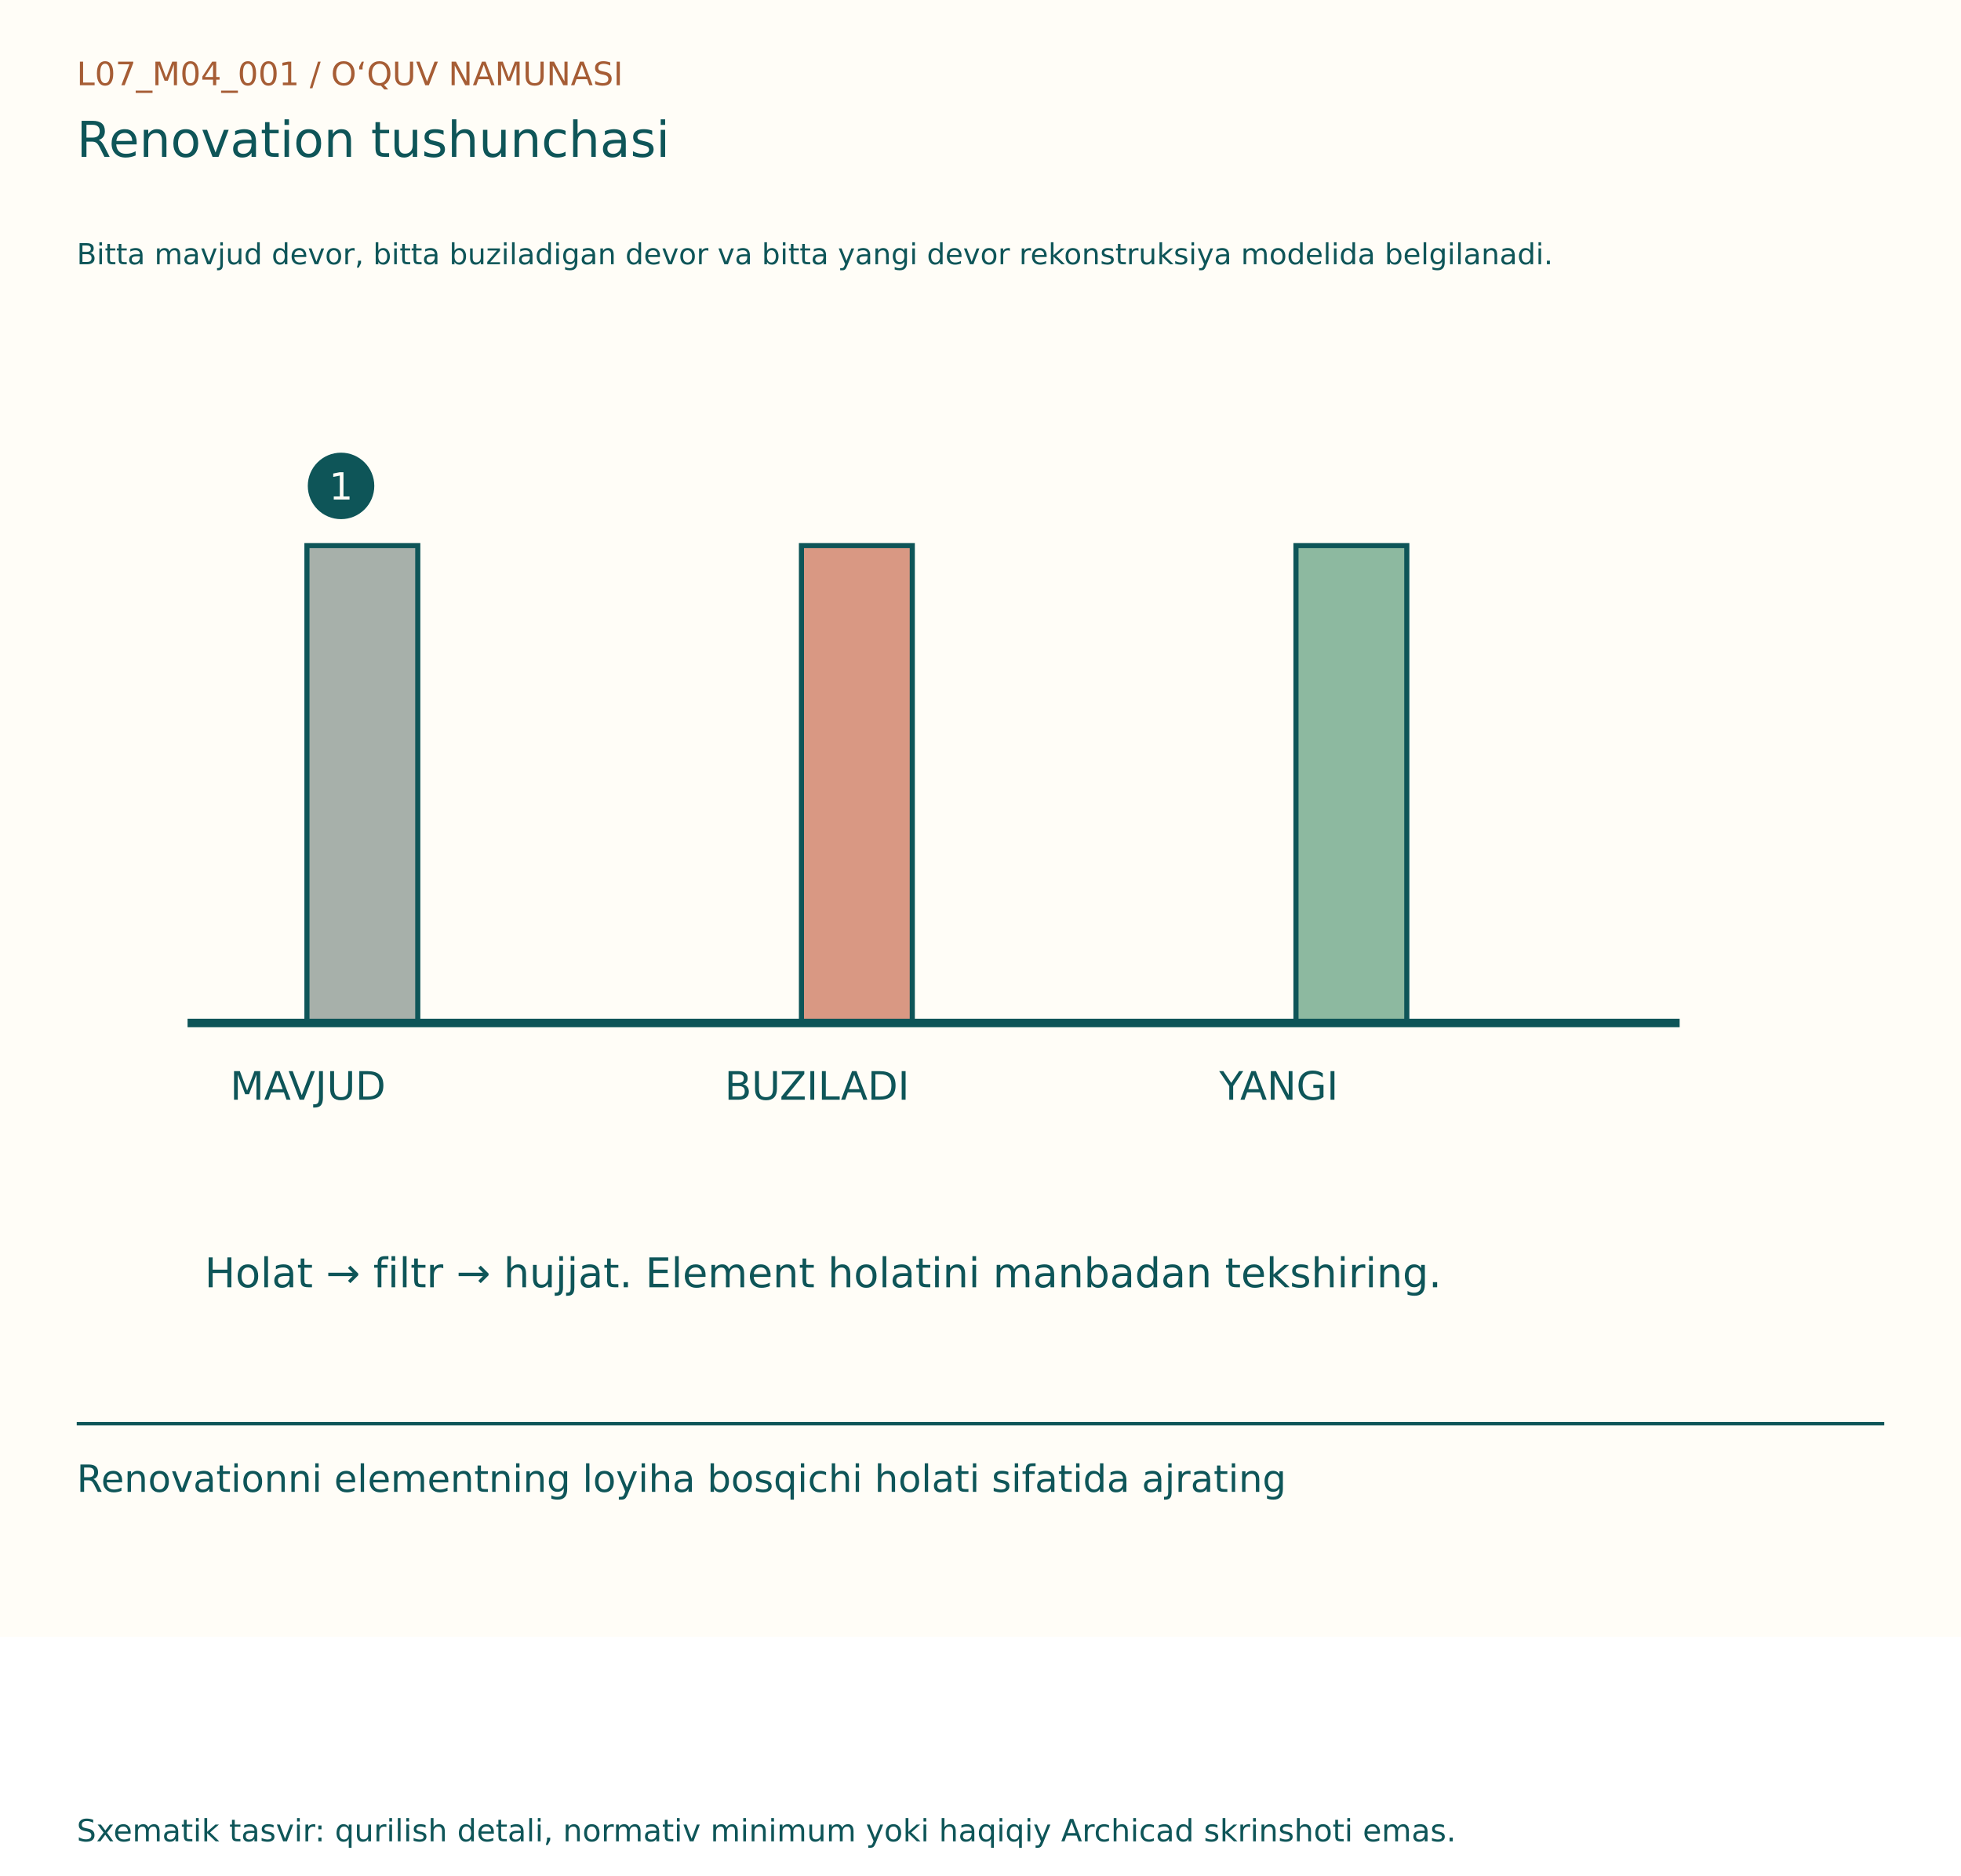
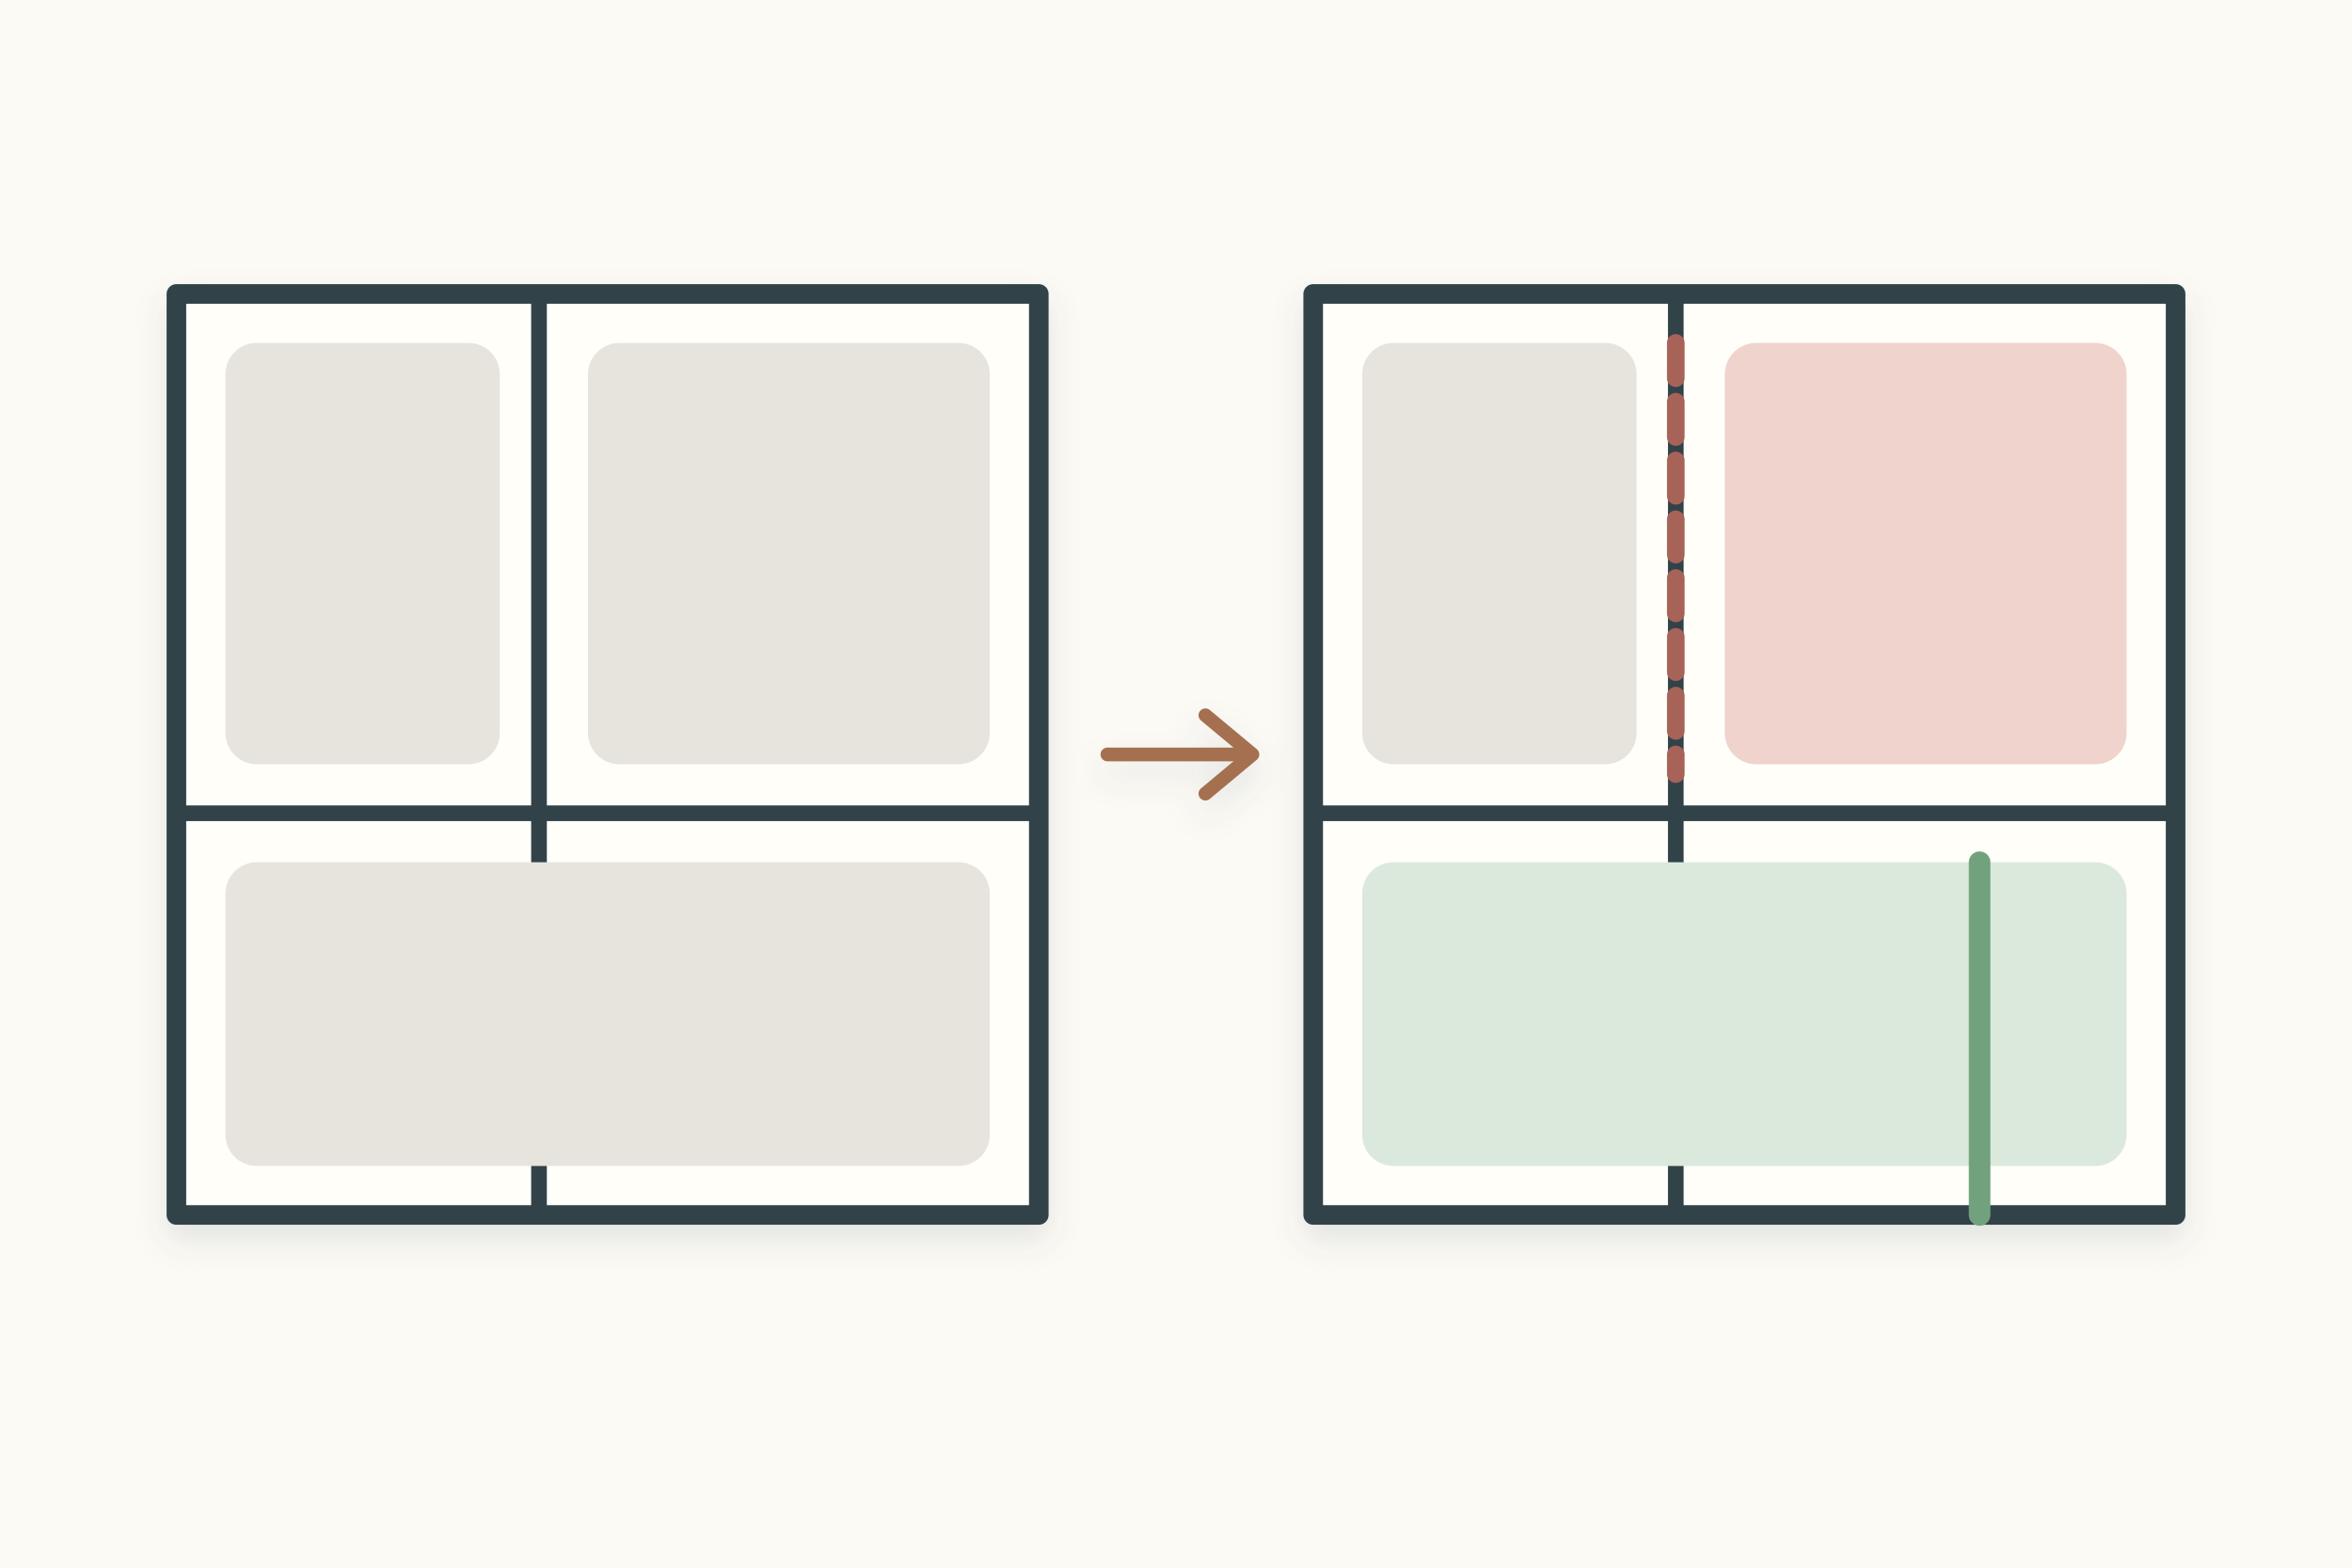
- <svg xmlns="http://www.w3.org/2000/svg" width="1150" height="1100" viewBox="0 0 1150 1100">
-   <rect width="1150" height="960" fill="#FFFDF7" />
-   <g font-family="DejaVu Sans, Segoe UI, sans-serif">
-     <text x="45" y="50" font-size="19" fill="#A65D35">L07_M04_001  /  O‘QUV NAMUNASI</text>
-     <text x="45" y="92" font-size="29" fill="#0E5558">Renovation tushunchasi</text>
-     <text x="45" y="155" font-size="17" fill="#0E5558">Bitta mavjud devor, bitta buziladigan devor va bitta yangi devor rekonstruksiya modelida belgilanadi.</text>
-     <g transform="translate(0,80)">
-       <rect x="180" y="240" width="65" height="280" fill="#A7B0AA" stroke="#0E5558" stroke-width="3" />
-       <text x="135" y="565" font-size="23" fill="#0E5558">MAVJUD</text>
-       <rect x="470" y="240" width="65" height="280" fill="#D99883" stroke="#0E5558" stroke-width="3" />
-       <text x="425" y="565" font-size="23" fill="#0E5558">BUZILADI</text>
-       <rect x="760" y="240" width="65" height="280" fill="#8DB9A0" stroke="#0E5558" stroke-width="3" />
-       <text x="715" y="565" font-size="23" fill="#0E5558">YANGI</text>
-       <line x1="110" y1="520" x2="985" y2="520" stroke="#0E5558" stroke-width="5" />
-       <circle cx="200" cy="205" r="18" fill="#0E5558" stroke="#0E5558" stroke-width="3" />
-       <text x="193" y="213" font-size="22" fill="#FFFDF7">1</text>
-       <text x="120" y="675" font-size="24" fill="#0E5558">Holat → filtr → hujjat. Element holatini manbadan tekshiring.</text>
+ <svg xmlns="http://www.w3.org/2000/svg" width="1200" height="800" viewBox="0 0 1200 800">
+   <rect width="1200" height="800" fill="#fbfaf4" />
+   <defs>
+     <filter id="s">
+       <feDropShadow dx="0" dy="8" stdDeviation="8" flood-color="#53636a" flood-opacity=".14" />
+     </filter>
+   </defs>
+   <g stroke="#31434a" stroke-width="4" stroke-linecap="round" stroke-linejoin="round" filter="url(#s)">
+     <g transform="translate(90 150)">
+       <g>
+         <rect width="440" height="470" fill="#fffef9" stroke-width="10" />
+         <path d="M185 0 V470 M0 265 H440" stroke-width="8" />
+         <rect x="25" y="25" width="140" height="215" rx="16" fill="#e7e4dd" stroke="none" />
+         <rect x="210" y="25" width="205" height="215" rx="16" fill="#e7e4dd" stroke="none" />
+         <rect x="25" y="290" width="390" height="155" rx="16" fill="#e7e4dd" stroke="none" />
+       </g>
+       <g transform="translate(580 0)">
+         <rect width="440" height="470" fill="#fffef9" stroke-width="10" />
+         <path d="M185 0 V470 M0 265 H440" stroke-width="8" />
+         <rect x="25" y="25" width="140" height="215" rx="16" fill="#e7e4dd" stroke="none" />
+         <rect x="210" y="25" width="205" height="215" rx="16" fill="#f0d3cd" stroke="none" />
+         <rect x="25" y="290" width="390" height="155" rx="16" fill="#dbe9dd" stroke="none" />
+         <path d="M185 25 V245" stroke="#a76359" stroke-width="9" stroke-dasharray="18 12" />
+         <path d="M340 290 V470" stroke="#72a27d" stroke-width="11" />
+       </g>
+       <path d="M475 235 H545" stroke="#a46f50" stroke-width="7" />
+       <path d="M525 215 l24 20 -24 20" fill="none" stroke="#a46f50" stroke-width="7" />
    </g>
-     <line x1="45" y1="835" x2="1105" y2="835" stroke="#0E5558" stroke-width="2" />
-     <text x="45" y="875" font-size="22" fill="#0E5558">Renovationni elementning loyiha bosqichi holati sifatida ajrating</text>
-     <text x="45" y="1080" font-size="18" fill="#0E5558">Sxematik tasvir: qurilish detali, normativ minimum yoki haqiqiy Archicad skrinshoti emas.</text>
  </g>
</svg>
